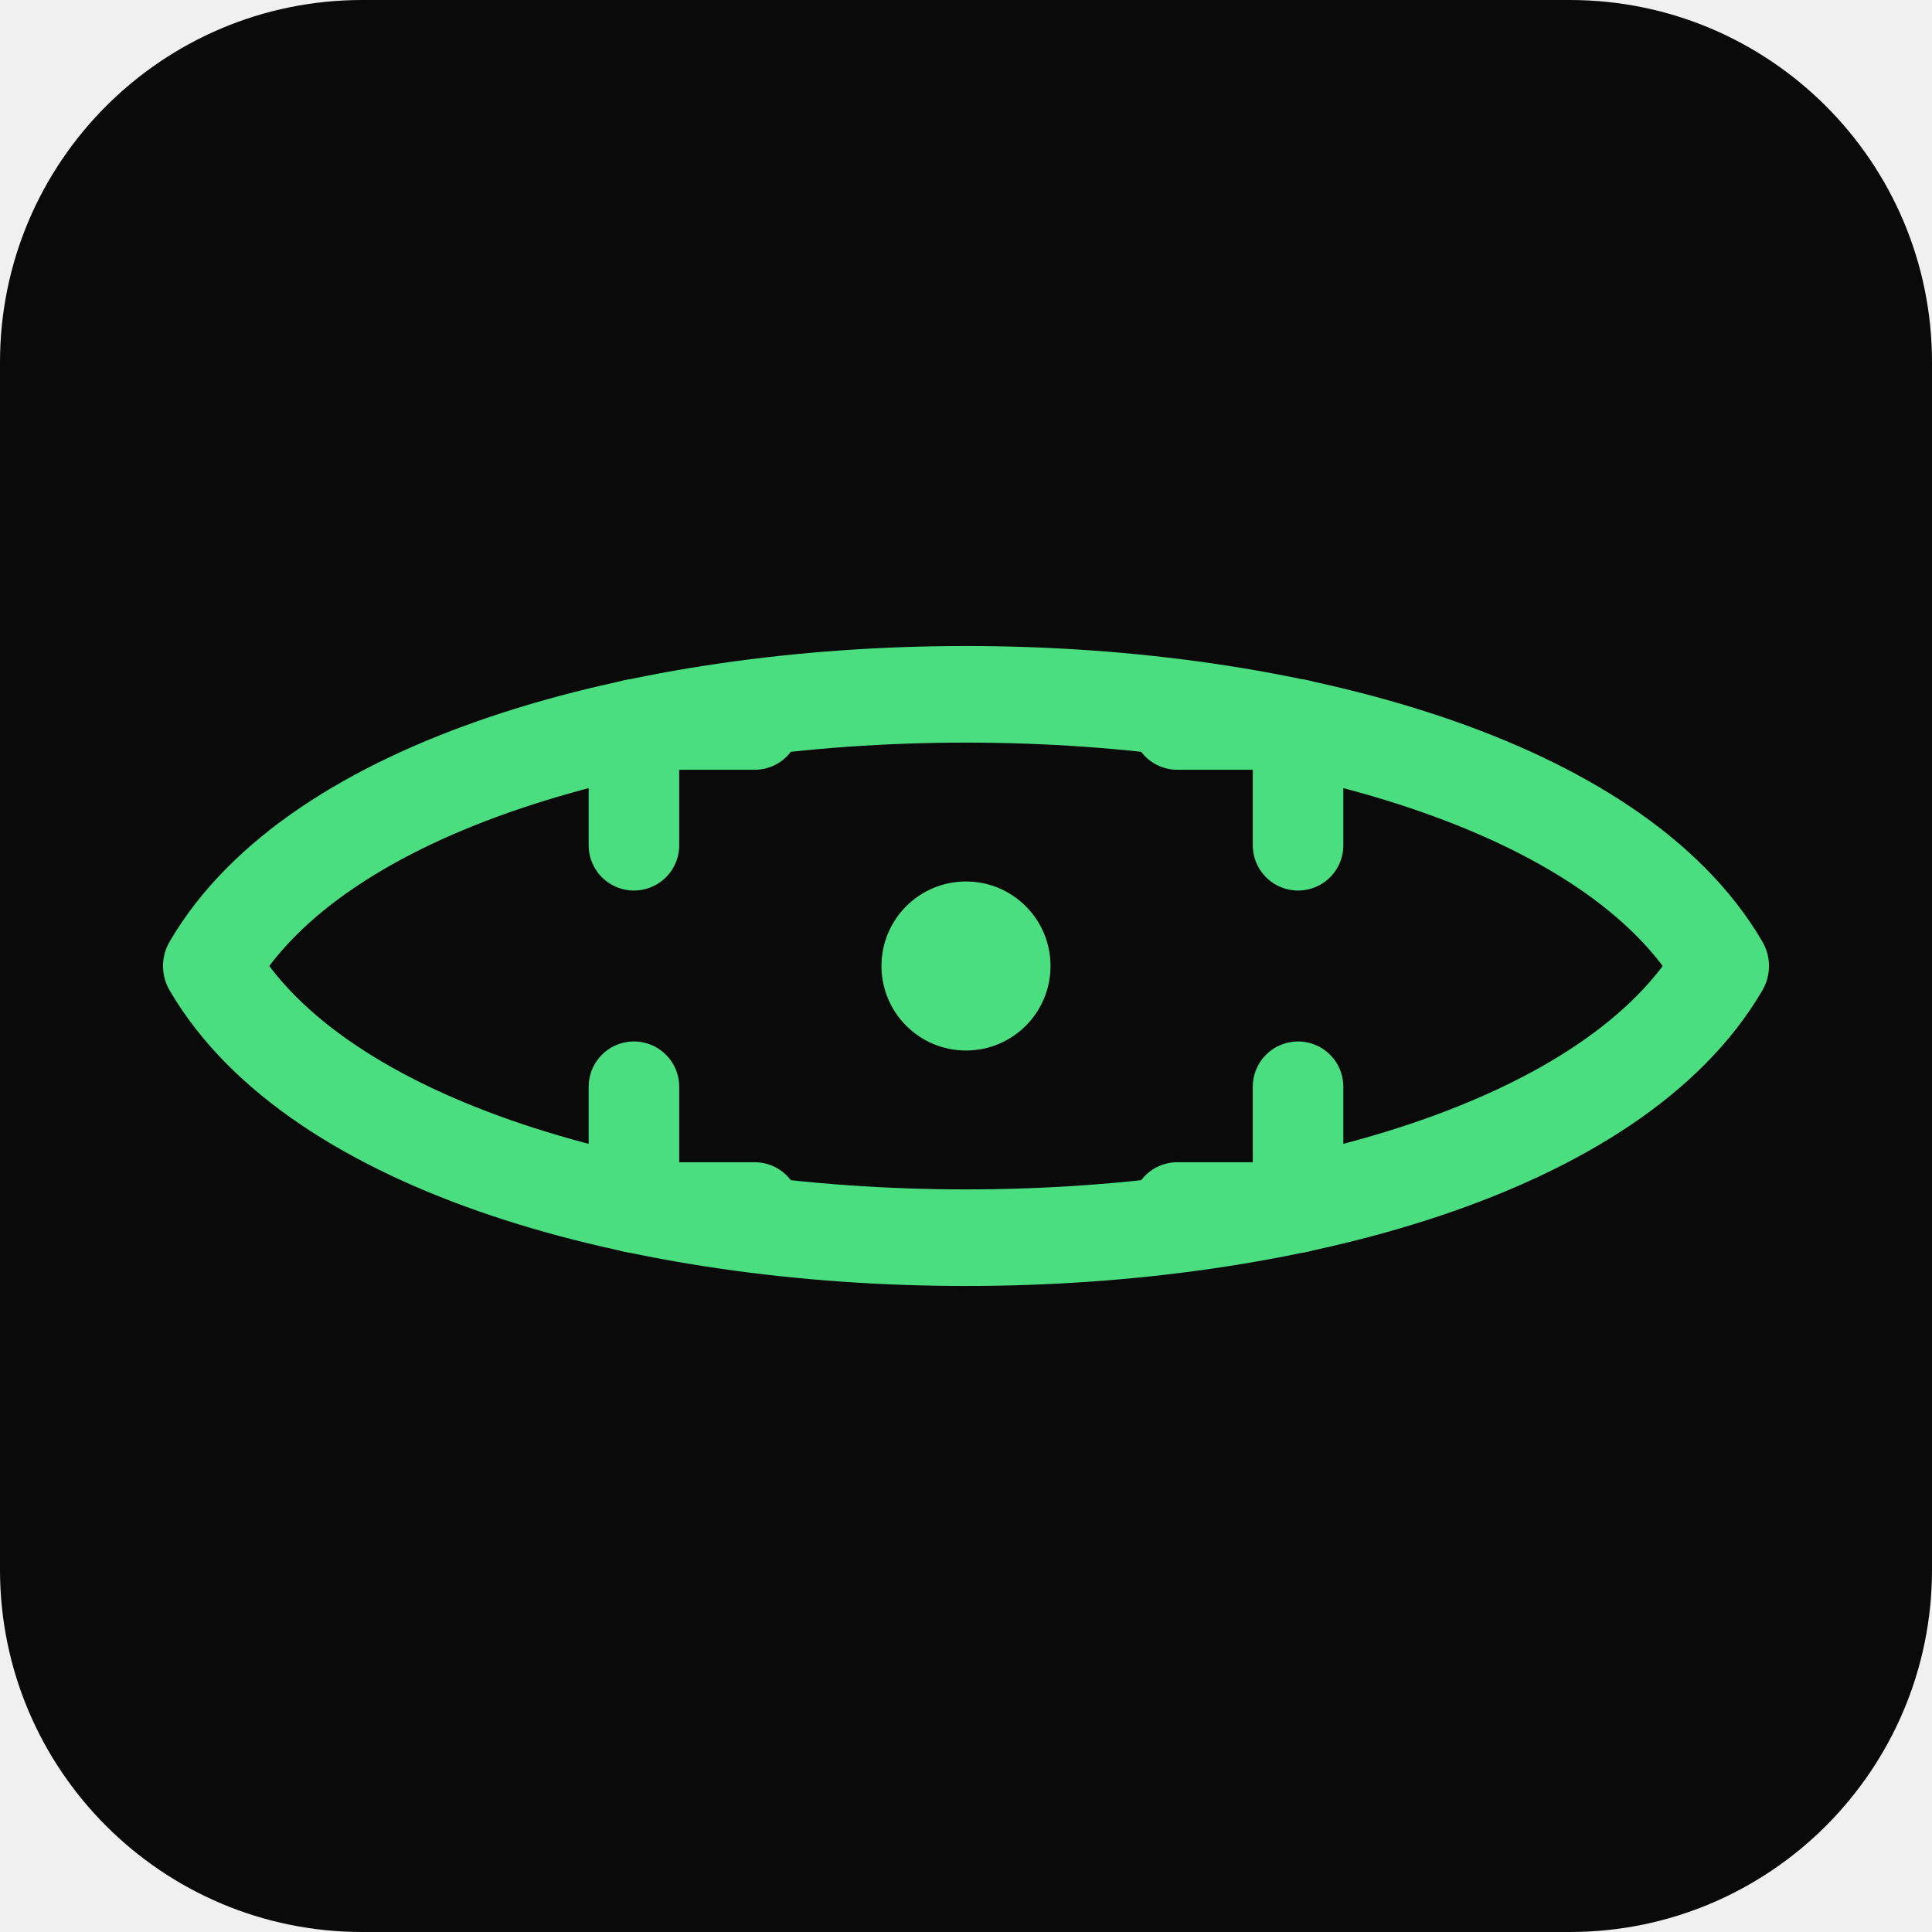
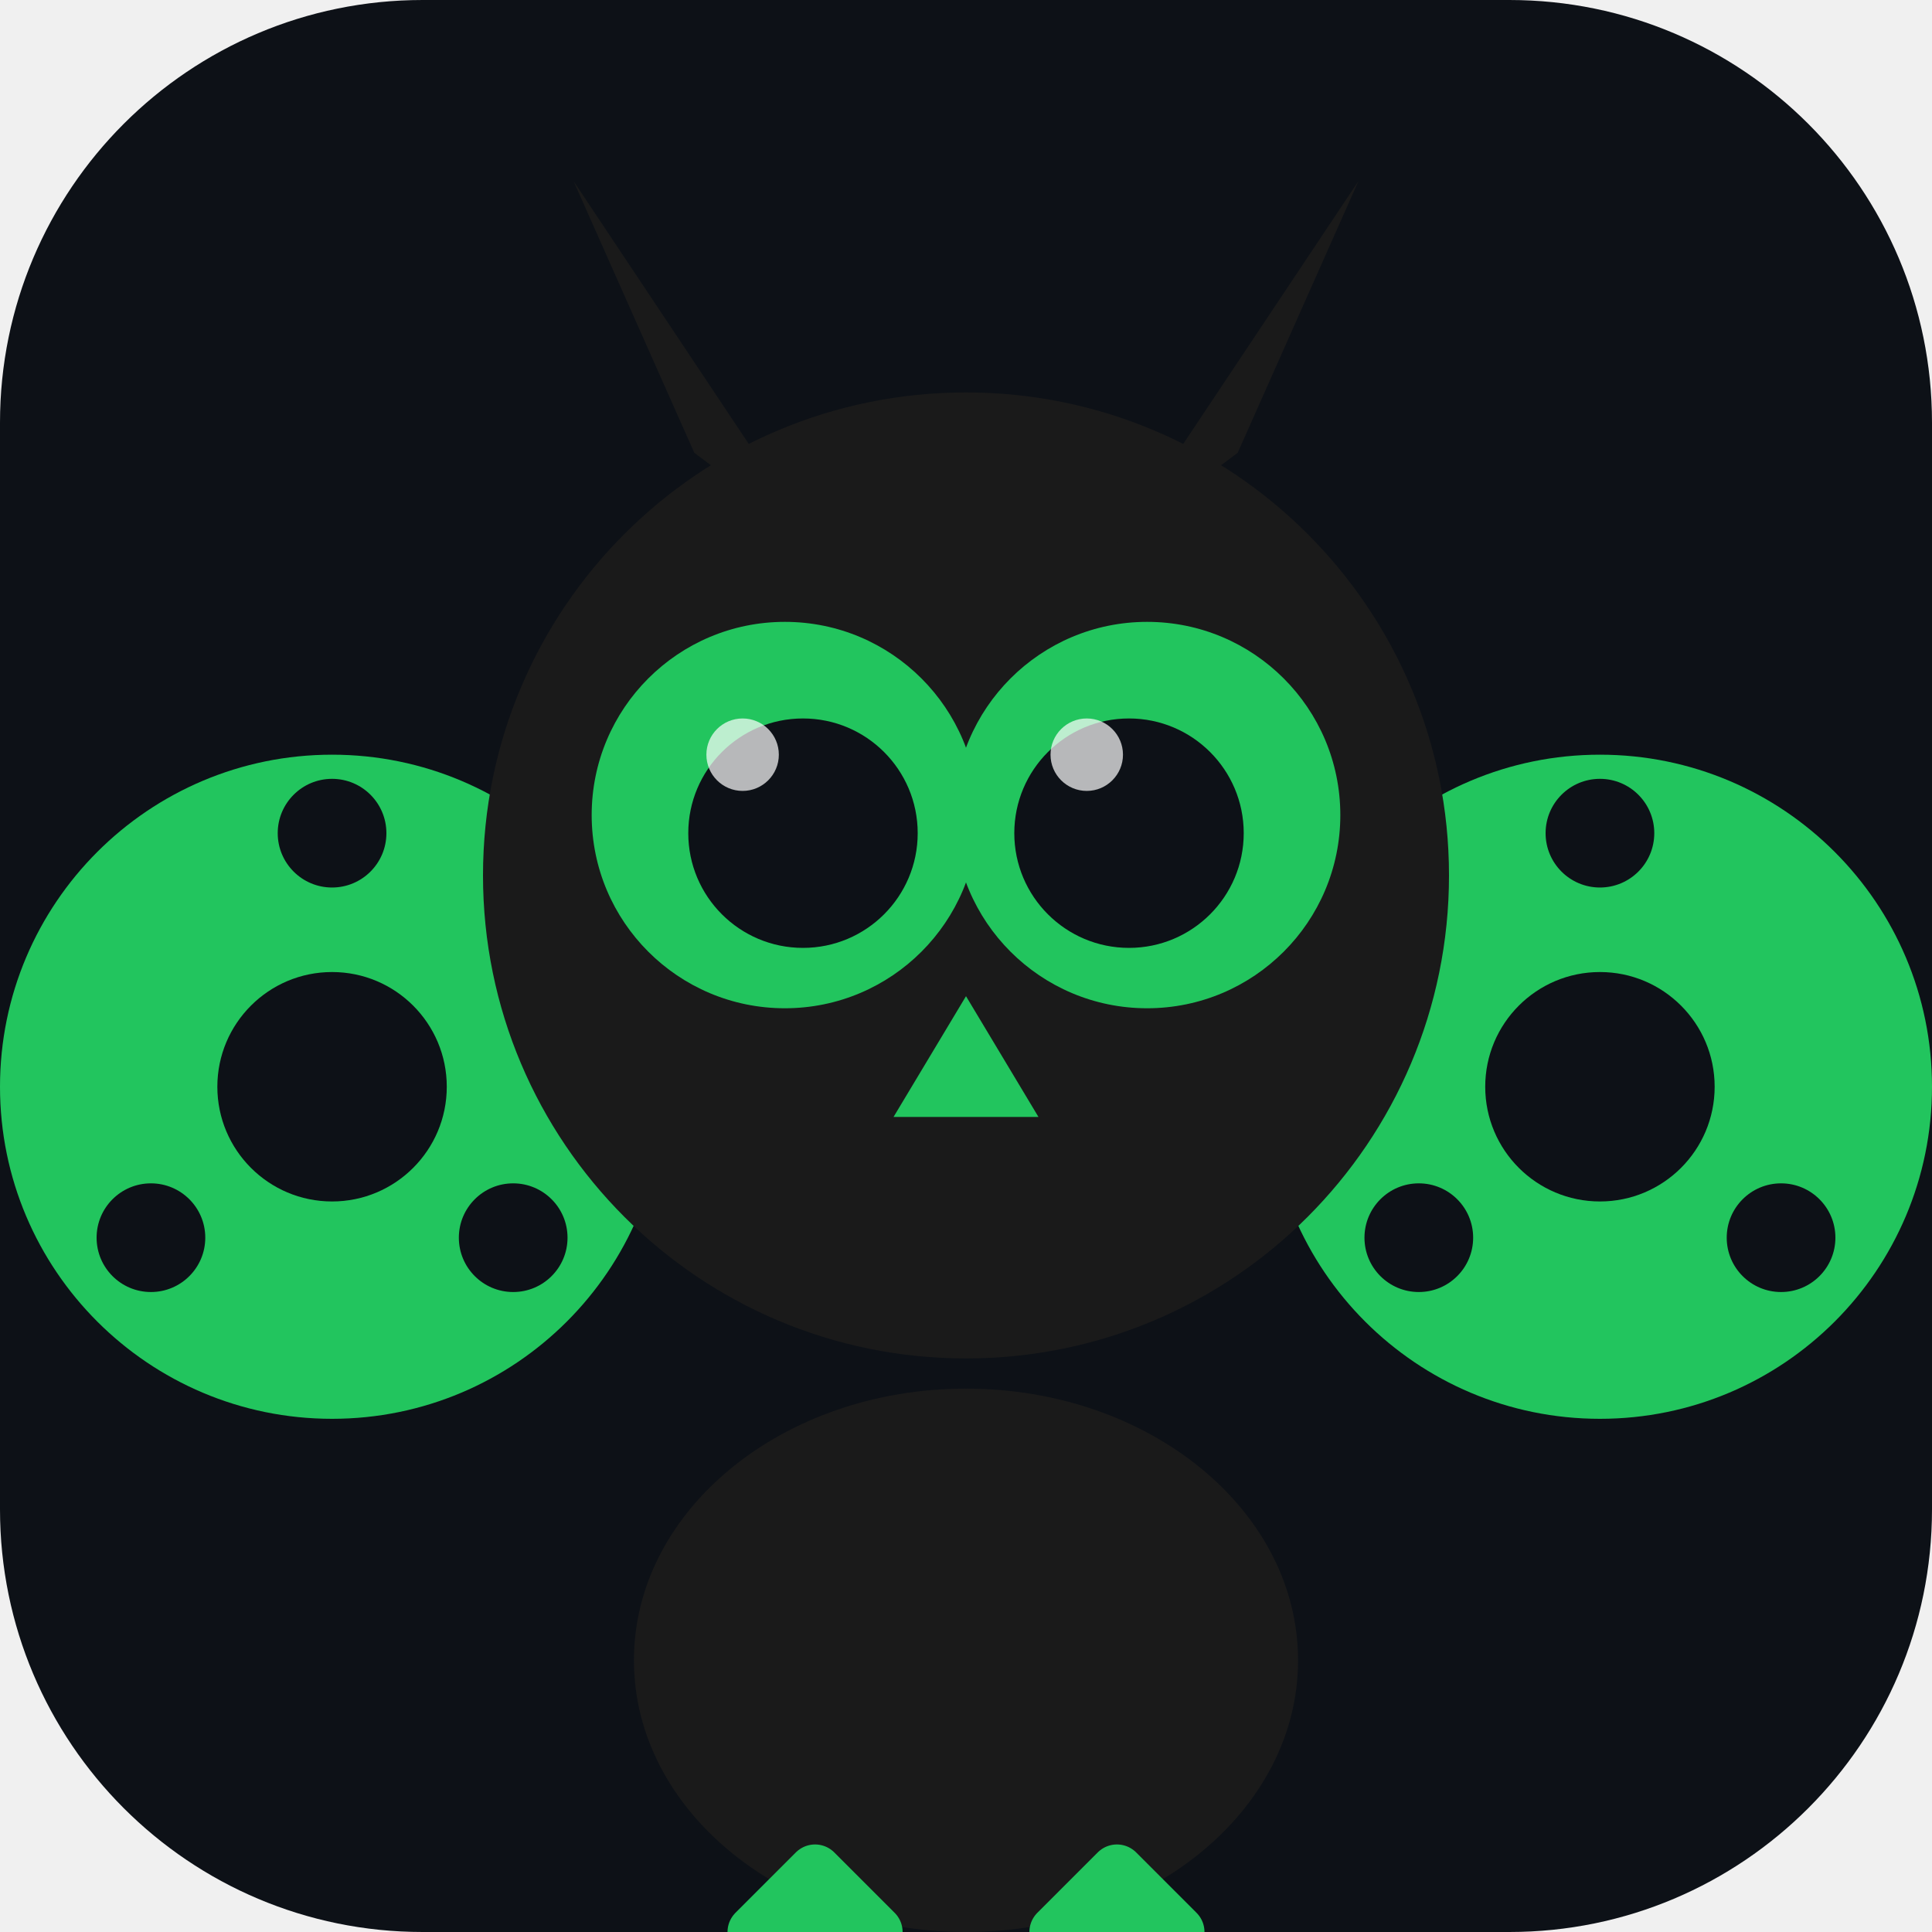
<svg xmlns="http://www.w3.org/2000/svg" viewBox="0 0 32 32" fill="none">
-   <rect width="32" height="32" rx="6" fill="#0a0a0a" />
-   <path d="M3.5 16 C7 10 25 10 28.5 16 C25 22 7 22 3.5 16 Z" stroke="#4ADE80" stroke-width="1.6" stroke-linejoin="round" />
-   <path d="M10.5 14 L10.5 12 L12.5 12 M19.5 12 L21.5 12 L21.5 14 M21.5 18 L21.5 20 L19.5 20 M12.5 20 L10.5 20 L10.5 18" stroke="#4ADE80" stroke-width="1.5" stroke-linecap="round" stroke-linejoin="round" />
-   <circle cx="16" cy="16" r="1.4" fill="#4ADE80" />
+   <rect width="32" height="32" rx="7" fill="#0d1117" />
+   <circle cx="5.5" cy="18" r="5.5" fill="#22c55e" />
+   <circle cx="5.5" cy="18" r="1.9" fill="#0d1117" />
+   <circle cx="5.5" cy="13.8" r="0.9" fill="#0d1117" />
+   <circle cx="8.5" cy="20.5" r="0.9" fill="#0d1117" />
+   <circle cx="2.5" cy="20.5" r="0.9" fill="#0d1117" />
+   <circle cx="26.5" cy="18" r="5.5" fill="#22c55e" />
+   <circle cx="26.5" cy="18" r="1.9" fill="#0d1117" />
+   <circle cx="26.5" cy="13.8" r="0.9" fill="#0d1117" />
+   <circle cx="29.5" cy="20.5" r="0.9" fill="#0d1117" />
+   <circle cx="23.5" cy="20.5" r="0.9" fill="#0d1117" />
+   <ellipse cx="16" cy="27.5" rx="5.5" ry="4.5" fill="#1a1a1a" />
+   <circle cx="16" cy="14.5" r="8" fill="#1a1a1a" />
+   <polygon points="11.5,7.5 9.5,3 13.5,9" fill="#1a1a1a" />
+   <polygon points="20.5,7.5 18.5,9 22.5,3" fill="#1a1a1a" />
+   <circle cx="13" cy="13.5" r="3.2" fill="#22c55e" />
+   <circle cx="13.3" cy="13.8" r="1.9" fill="#0d1117" />
+   <circle cx="12.3" cy="12.5" r="0.6" fill="white" opacity="0.7" />
+   <circle cx="19" cy="13.5" r="3.2" fill="#22c55e" />
+   <circle cx="18.7" cy="13.8" r="1.9" fill="#0d1117" />
+   <circle cx="18" cy="12.5" r="0.6" fill="white" opacity="0.7" />
+   <polygon points="16,16.5 14.8,18.5 17.2,18.5" fill="#22c55e" />
+   <path d="M13.5 31 L12.5 32 M13.5 31 L13.5 32 M13.5 31 L14.5 32" stroke="#22c55e" stroke-width="0.9" stroke-linecap="round" />
+   <path d="M18.5 31 L17.5 32 M18.5 31 L18.5 32 M18.5 31 L19.5 32" stroke="#22c55e" stroke-width="0.9" stroke-linecap="round" />
</svg>
